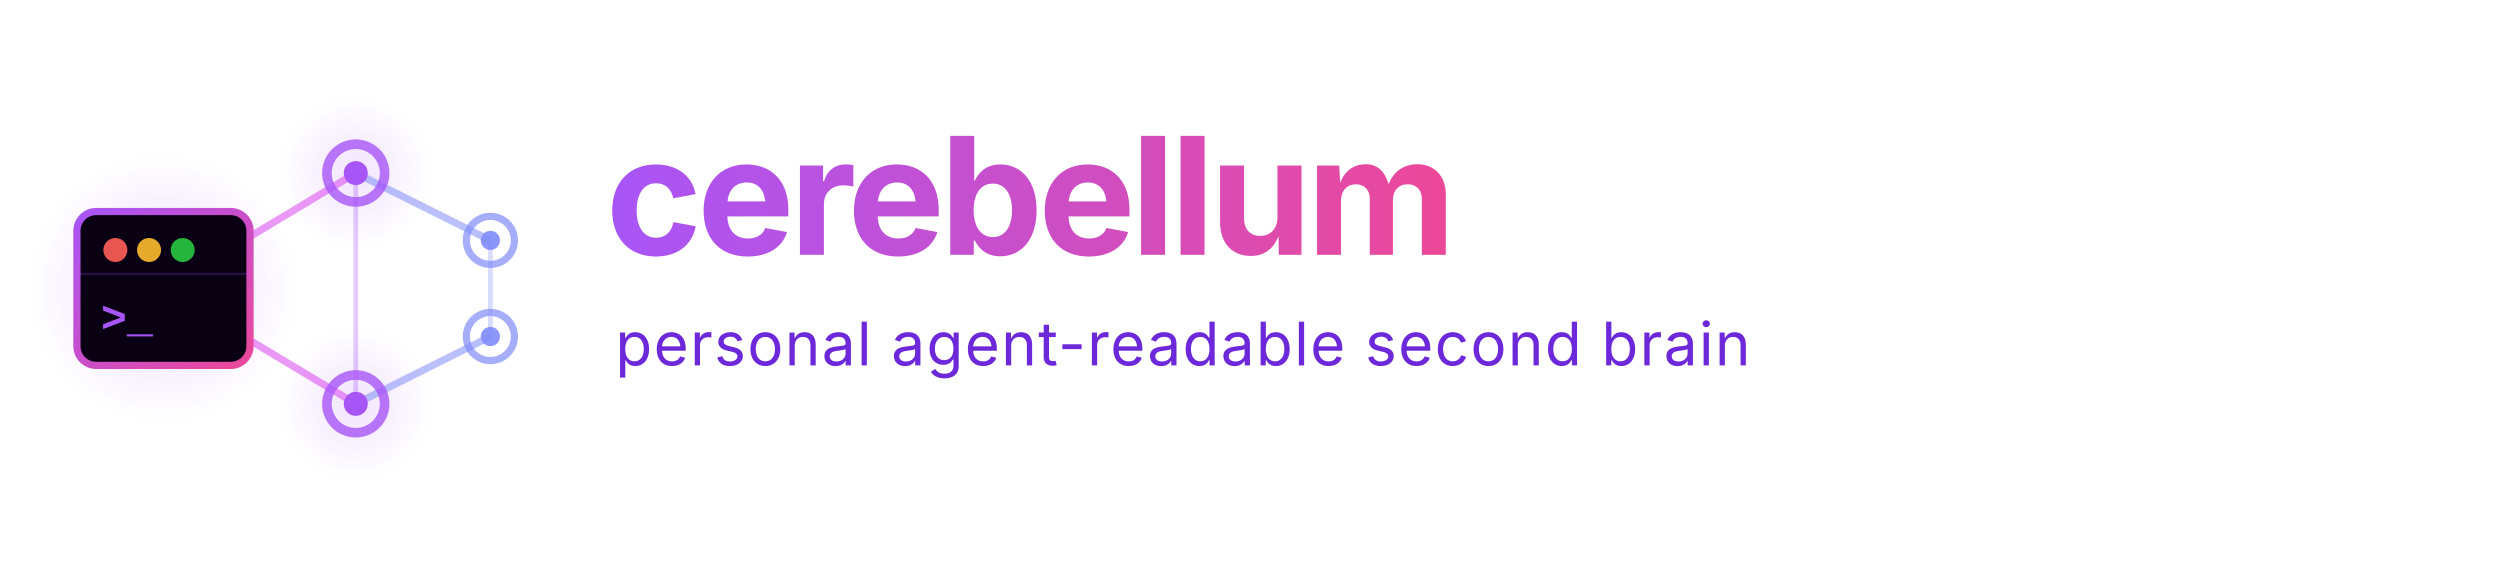
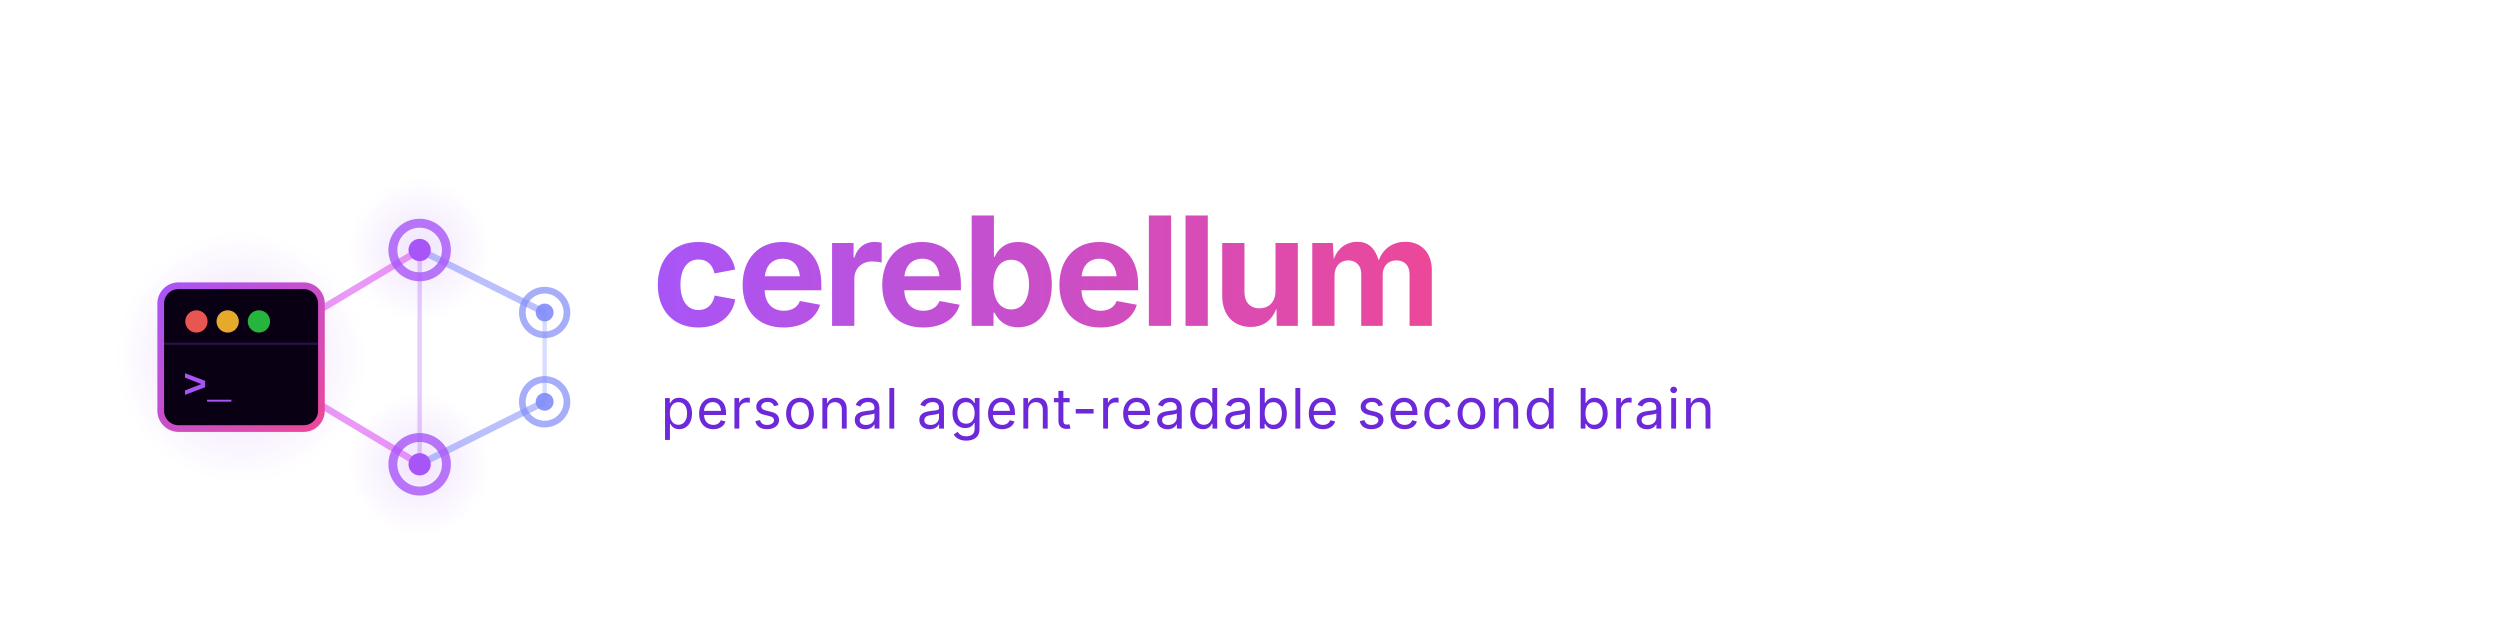
- <svg xmlns="http://www.w3.org/2000/svg" width="520" height="120" viewBox="0 0 520 120">
+ <svg xmlns="http://www.w3.org/2000/svg" width="1120" height="280" viewBox="-20 -20 560 140">
  <defs>
    <style>
      .sub-v5 { fill: #6d28d9; }
      @media (prefers-color-scheme: dark) { .sub-v5 { fill: #c4b5fd; } }
    </style>
    <linearGradient id="term-v5" x1="0%" y1="0%" x2="100%" y2="100%">
      <stop offset="0%" stop-color="#a855f7" />
      <stop offset="100%" stop-color="#ec4899" />
    </linearGradient>
    <linearGradient id="wm-v5" x1="0%" y1="0%" x2="100%" y2="0%">
      <stop offset="0%" stop-color="#a855f7" />
      <stop offset="100%" stop-color="#ec4899" />
    </linearGradient>
    <radialGradient id="glow-v5m" cx="50%" cy="50%" r="50%">
      <stop offset="0%" stop-color="#a855f7" stop-opacity="0.22" />
      <stop offset="100%" stop-color="#a855f7" stop-opacity="0" />
    </radialGradient>
    <radialGradient id="glow-v5s" cx="50%" cy="50%" r="50%">
      <stop offset="0%" stop-color="#a855f7" stop-opacity="0.16" />
      <stop offset="100%" stop-color="#a855f7" stop-opacity="0" />
    </radialGradient>
  </defs>
  <circle cx="34" cy="60" r="28" fill="url(#glow-v5m)" />
  <circle cx="74" cy="36" r="16" fill="url(#glow-v5s)" />
  <circle cx="74" cy="84" r="16" fill="url(#glow-v5s)" />
  <line x1="34" y1="60" x2="74" y2="36" stroke="#d946ef" stroke-width="1.5" stroke-opacity="0.55" />
  <line x1="34" y1="60" x2="74" y2="84" stroke="#d946ef" stroke-width="1.5" stroke-opacity="0.55" />
  <line x1="74" y1="36" x2="74" y2="84" stroke="#a855f7" stroke-width="1" stroke-opacity="0.3" />
  <line x1="74" y1="36" x2="102" y2="50" stroke="#818cf8" stroke-width="1.5" stroke-opacity="0.55" />
  <line x1="74" y1="84" x2="102" y2="70" stroke="#818cf8" stroke-width="1.5" stroke-opacity="0.55" />
  <line x1="102" y1="50" x2="102" y2="70" stroke="#818cf8" stroke-width="1" stroke-opacity="0.3" />
  <rect x="16" y="44" width="36" height="32" rx="4" fill="#0a0014" />
  <rect x="16" y="44" width="36" height="32" rx="4" fill="none" stroke="url(#term-v5)" stroke-width="1.5" />
  <circle cx="24" cy="52" r="2.5" fill="#ff5f57" opacity="0.9" />
  <circle cx="31" cy="52" r="2.5" fill="#febc2e" opacity="0.9" />
  <circle cx="38" cy="52" r="2.5" fill="#28c840" opacity="0.9" />
  <line x1="16" y1="57" x2="52" y2="57" stroke="#a855f7" stroke-width="0.5" stroke-opacity="0.2" />
  <text x="21" y="69" font-family="'Courier New',Courier,monospace" font-size="9" font-weight="700" fill="#a855f7">&gt;_</text>
  <circle cx="74" cy="36" r="6" fill="none" stroke="#a855f7" stroke-width="2" stroke-opacity="0.8" />
  <circle cx="74" cy="36" r="2.5" fill="#a855f7" />
  <circle cx="74" cy="84" r="6" fill="none" stroke="#a855f7" stroke-width="2" stroke-opacity="0.8" />
  <circle cx="74" cy="84" r="2.5" fill="#a855f7" />
  <circle cx="102" cy="50" r="5" fill="none" stroke="#818cf8" stroke-width="1.5" stroke-opacity="0.7" />
  <circle cx="102" cy="50" r="2" fill="#818cf8" opacity="0.9" />
  <circle cx="102" cy="70" r="5" fill="none" stroke="#818cf8" stroke-width="1.5" stroke-opacity="0.7" />
  <circle cx="102" cy="70" r="2" fill="#818cf8" opacity="0.9" />
  <text x="126" y="53" font-family="-apple-system,BlinkMacSystemFont,'Segoe UI',sans-serif" font-size="34" font-weight="700" letter-spacing="-1" fill="url(#wm-v5)">cerebellum</text>
  <text x="128" y="76" class="sub-v5" font-family="-apple-system,BlinkMacSystemFont,'Segoe UI',sans-serif" font-size="12.5" font-weight="400" letter-spacing="0.3">personal agent-readable second brain</text>
</svg>
